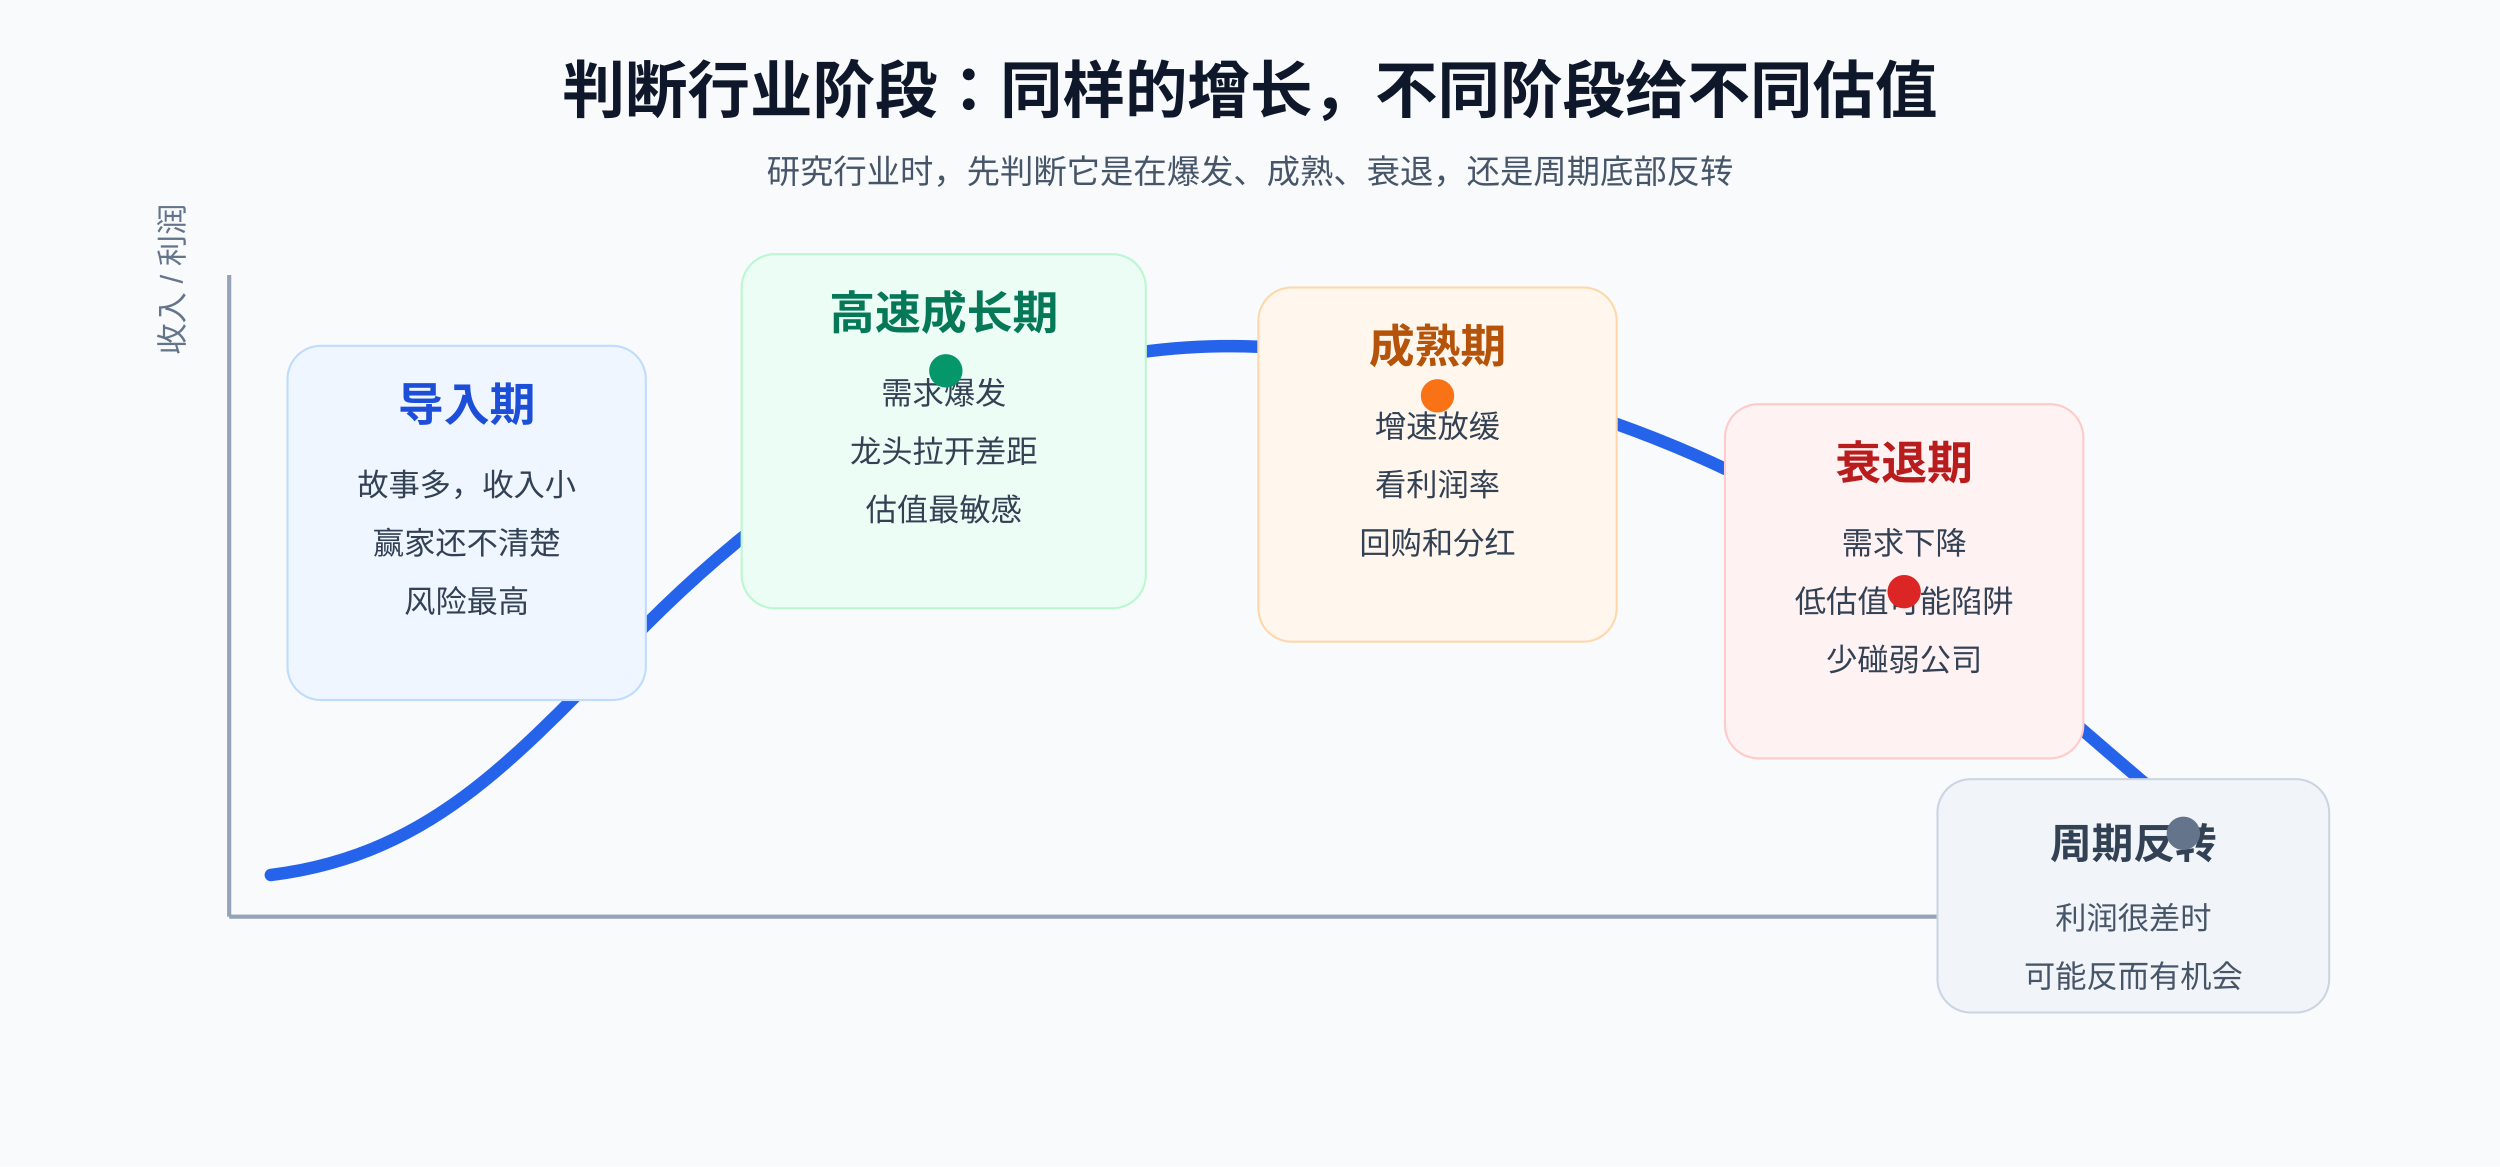
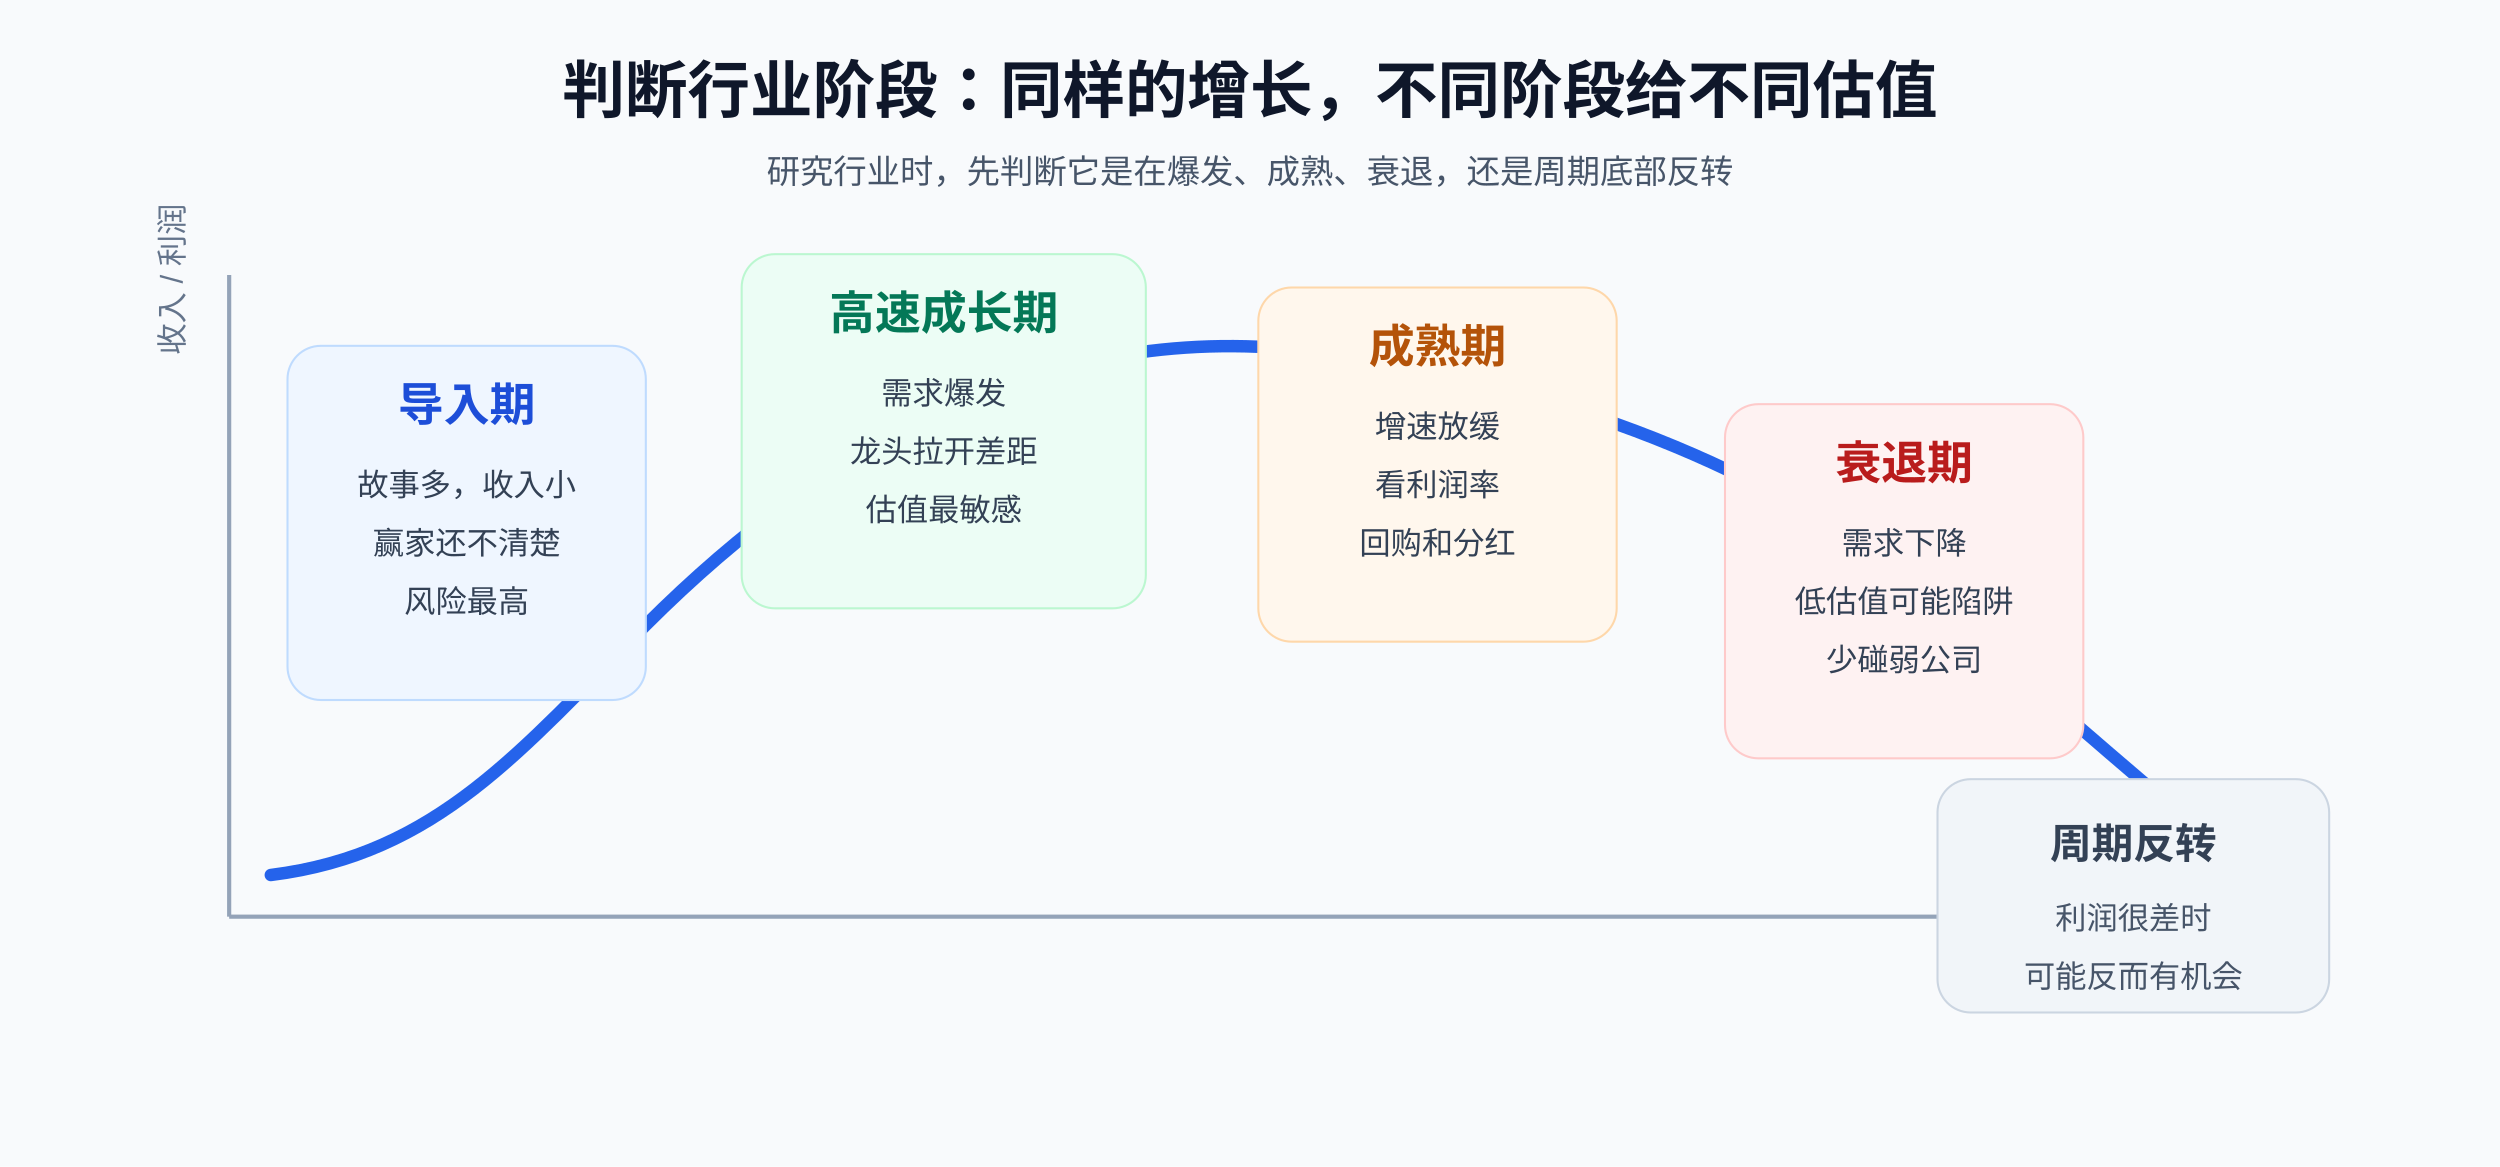
<svg xmlns="http://www.w3.org/2000/svg" width="1200" height="560" viewBox="0 0 1200 560" role="img" aria-labelledby="title desc">
  <rect width="1200" height="560" fill="#f8fafc" />
  <text x="600" y="54" text-anchor="middle" font-family="Arial, 'PingFang SC', sans-serif" font-size="30" font-weight="700" fill="#0f172a">判断行业阶段：同样的增长，不同阶段给不同估值</text>
  <text x="600" y="88" text-anchor="middle" font-family="Arial, 'PingFang SC', sans-serif" font-size="16" fill="#475569">研究行业时，先判断它是在爆发、成熟、衰退，还是周期底部反转</text>
  <line x1="110" y1="440" x2="1090" y2="440" stroke="#94a3b8" stroke-width="2" />
  <line x1="110" y1="440" x2="110" y2="132" stroke="#94a3b8" stroke-width="2" />
  <text x="88" y="134" text-anchor="middle" font-family="Arial, 'PingFang SC', sans-serif" font-size="15" fill="#64748b" transform="rotate(-90 88 134)">收入 / 利润</text>
  <text x="1090" y="474" text-anchor="end" font-family="Arial, 'PingFang SC', sans-serif" font-size="15" fill="#64748b">时间</text>
  <path d="M130 420 C210 410, 250 360, 310 300 C400 210, 510 150, 640 170 C760 188, 860 230, 930 290 C990 342, 1040 386, 1080 418" fill="none" stroke="#2563eb" stroke-width="6" stroke-linecap="round" />
  <g font-family="Arial, 'PingFang SC', sans-serif">
    <rect x="138" y="166" width="172" height="170" rx="16" fill="#eff6ff" stroke="#bfdbfe" />
    <text x="224" y="202" text-anchor="middle" font-size="22" font-weight="700" fill="#1d4ed8">导入期</text>
    <text x="224" y="238" text-anchor="middle" font-size="15" fill="#334155">故事多，收入小</text>
    <text x="224" y="266" text-anchor="middle" font-size="15" fill="#334155">赢家还不清楚</text>
    <text x="224" y="294" text-anchor="middle" font-size="15" fill="#334155">风险最高</text>
    <rect x="356" y="122" width="194" height="170" rx="16" fill="#ecfdf5" stroke="#bbf7d0" />
    <text x="453" y="158" text-anchor="middle" font-size="22" font-weight="700" fill="#047857">高速成长期</text>
    <text x="453" y="194" text-anchor="middle" font-size="15" fill="#334155">需求爆发</text>
    <text x="453" y="222" text-anchor="middle" font-size="15" fill="#334155">龙头拉开差距</text>
    <text x="453" y="250" text-anchor="middle" font-size="15" fill="#334155">估值最敏感</text>
    <rect x="604" y="138" width="172" height="170" rx="16" fill="#fff7ed" stroke="#fed7aa" />
    <text x="690" y="174" text-anchor="middle" font-size="22" font-weight="700" fill="#b45309">成熟期</text>
    <text x="690" y="210" text-anchor="middle" font-size="15" fill="#334155">增速放缓</text>
    <text x="690" y="238" text-anchor="middle" font-size="15" fill="#334155">看利润率</text>
    <text x="690" y="266" text-anchor="middle" font-size="15" fill="#334155">回购和分红</text>
    <rect x="828" y="194" width="172" height="170" rx="16" fill="#fef2f2" stroke="#fecaca" />
    <text x="914" y="230" text-anchor="middle" font-size="22" font-weight="700" fill="#b91c1c">衰退期</text>
    <text x="914" y="266" text-anchor="middle" font-size="15" fill="#334155">需求下降</text>
    <text x="914" y="294" text-anchor="middle" font-size="15" fill="#334155">低估值可能陷阱</text>
    <text x="914" y="322" text-anchor="middle" font-size="15" fill="#334155">少碰弱公司</text>
    <rect x="930" y="374" width="188" height="112" rx="16" fill="#f1f5f9" stroke="#cbd5e1" />
    <text x="1024" y="412" text-anchor="middle" font-size="20" font-weight="700" fill="#334155">周期反转</text>
    <text x="1024" y="446" text-anchor="middle" font-size="15" fill="#475569">利润很差时</text>
    <text x="1024" y="474" text-anchor="middle" font-size="15" fill="#475569">可能反而有机会</text>
  </g>
-   <circle cx="454" cy="178" r="8" fill="#059669" />
-   <circle cx="690" cy="190" r="8" fill="#f97316" />
-   <circle cx="914" cy="284" r="8" fill="#dc2626" />
-   <circle cx="1048" cy="400" r="8" fill="#64748b" />
</svg>
